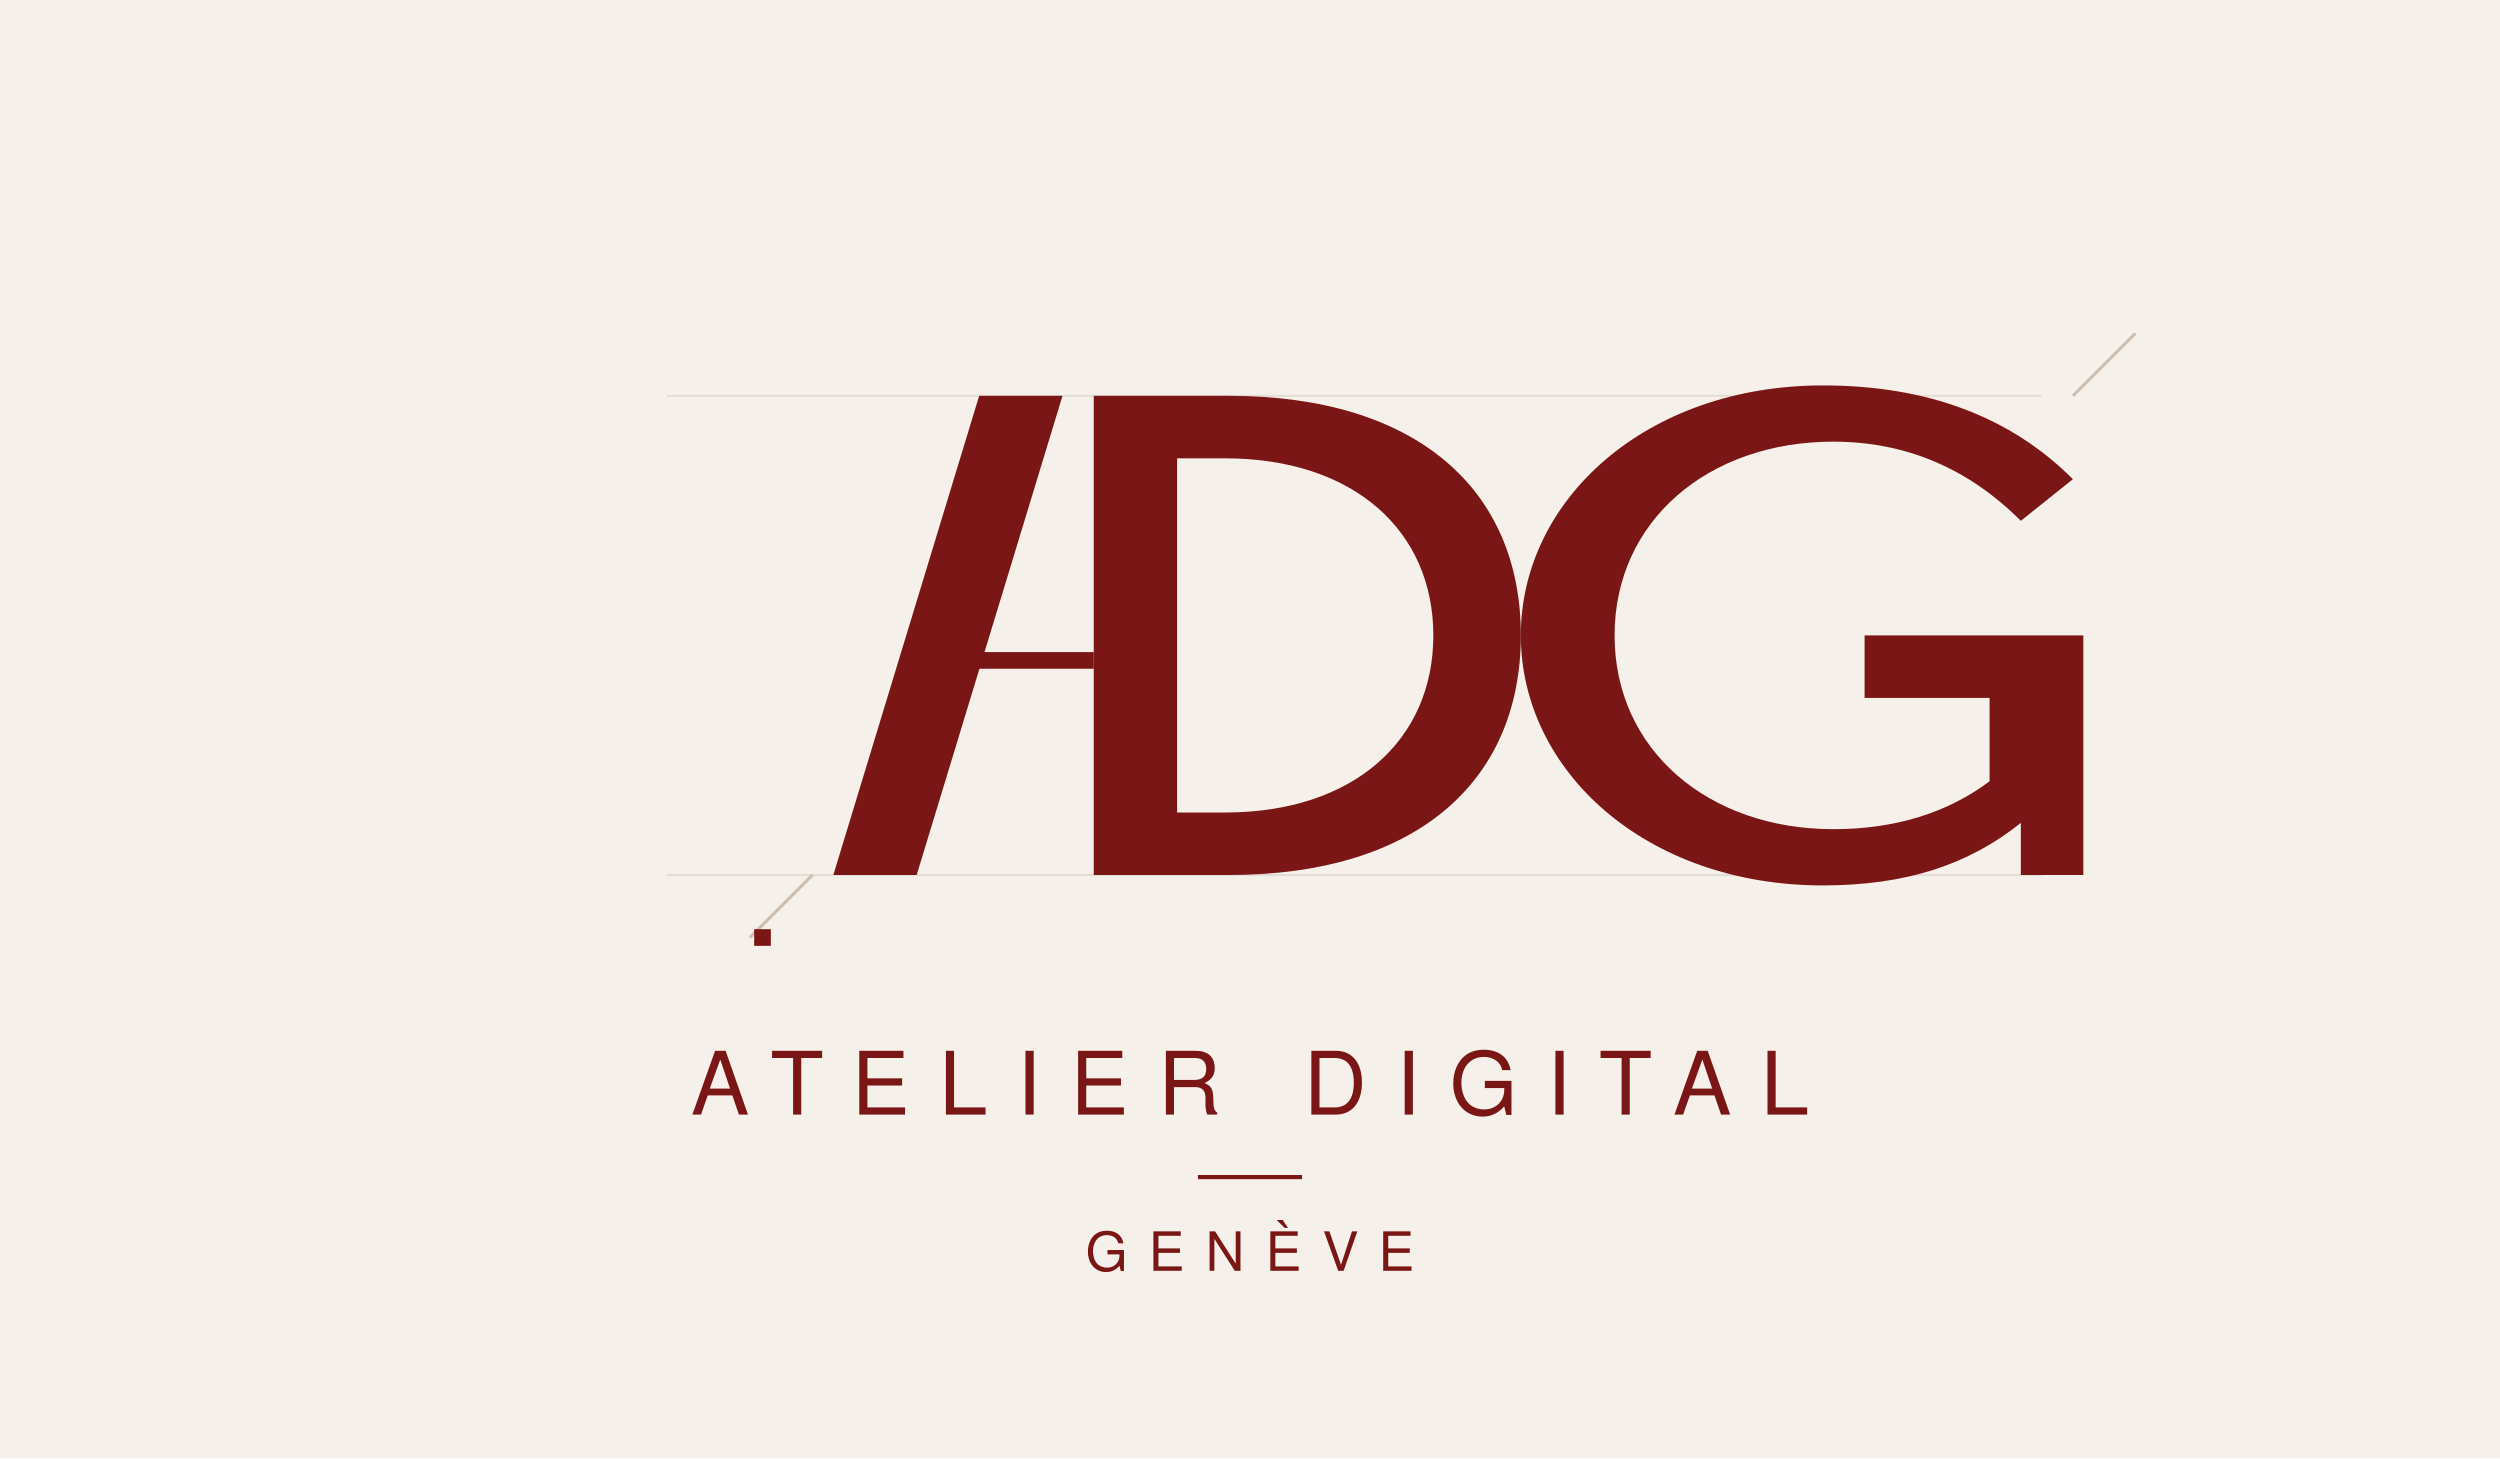
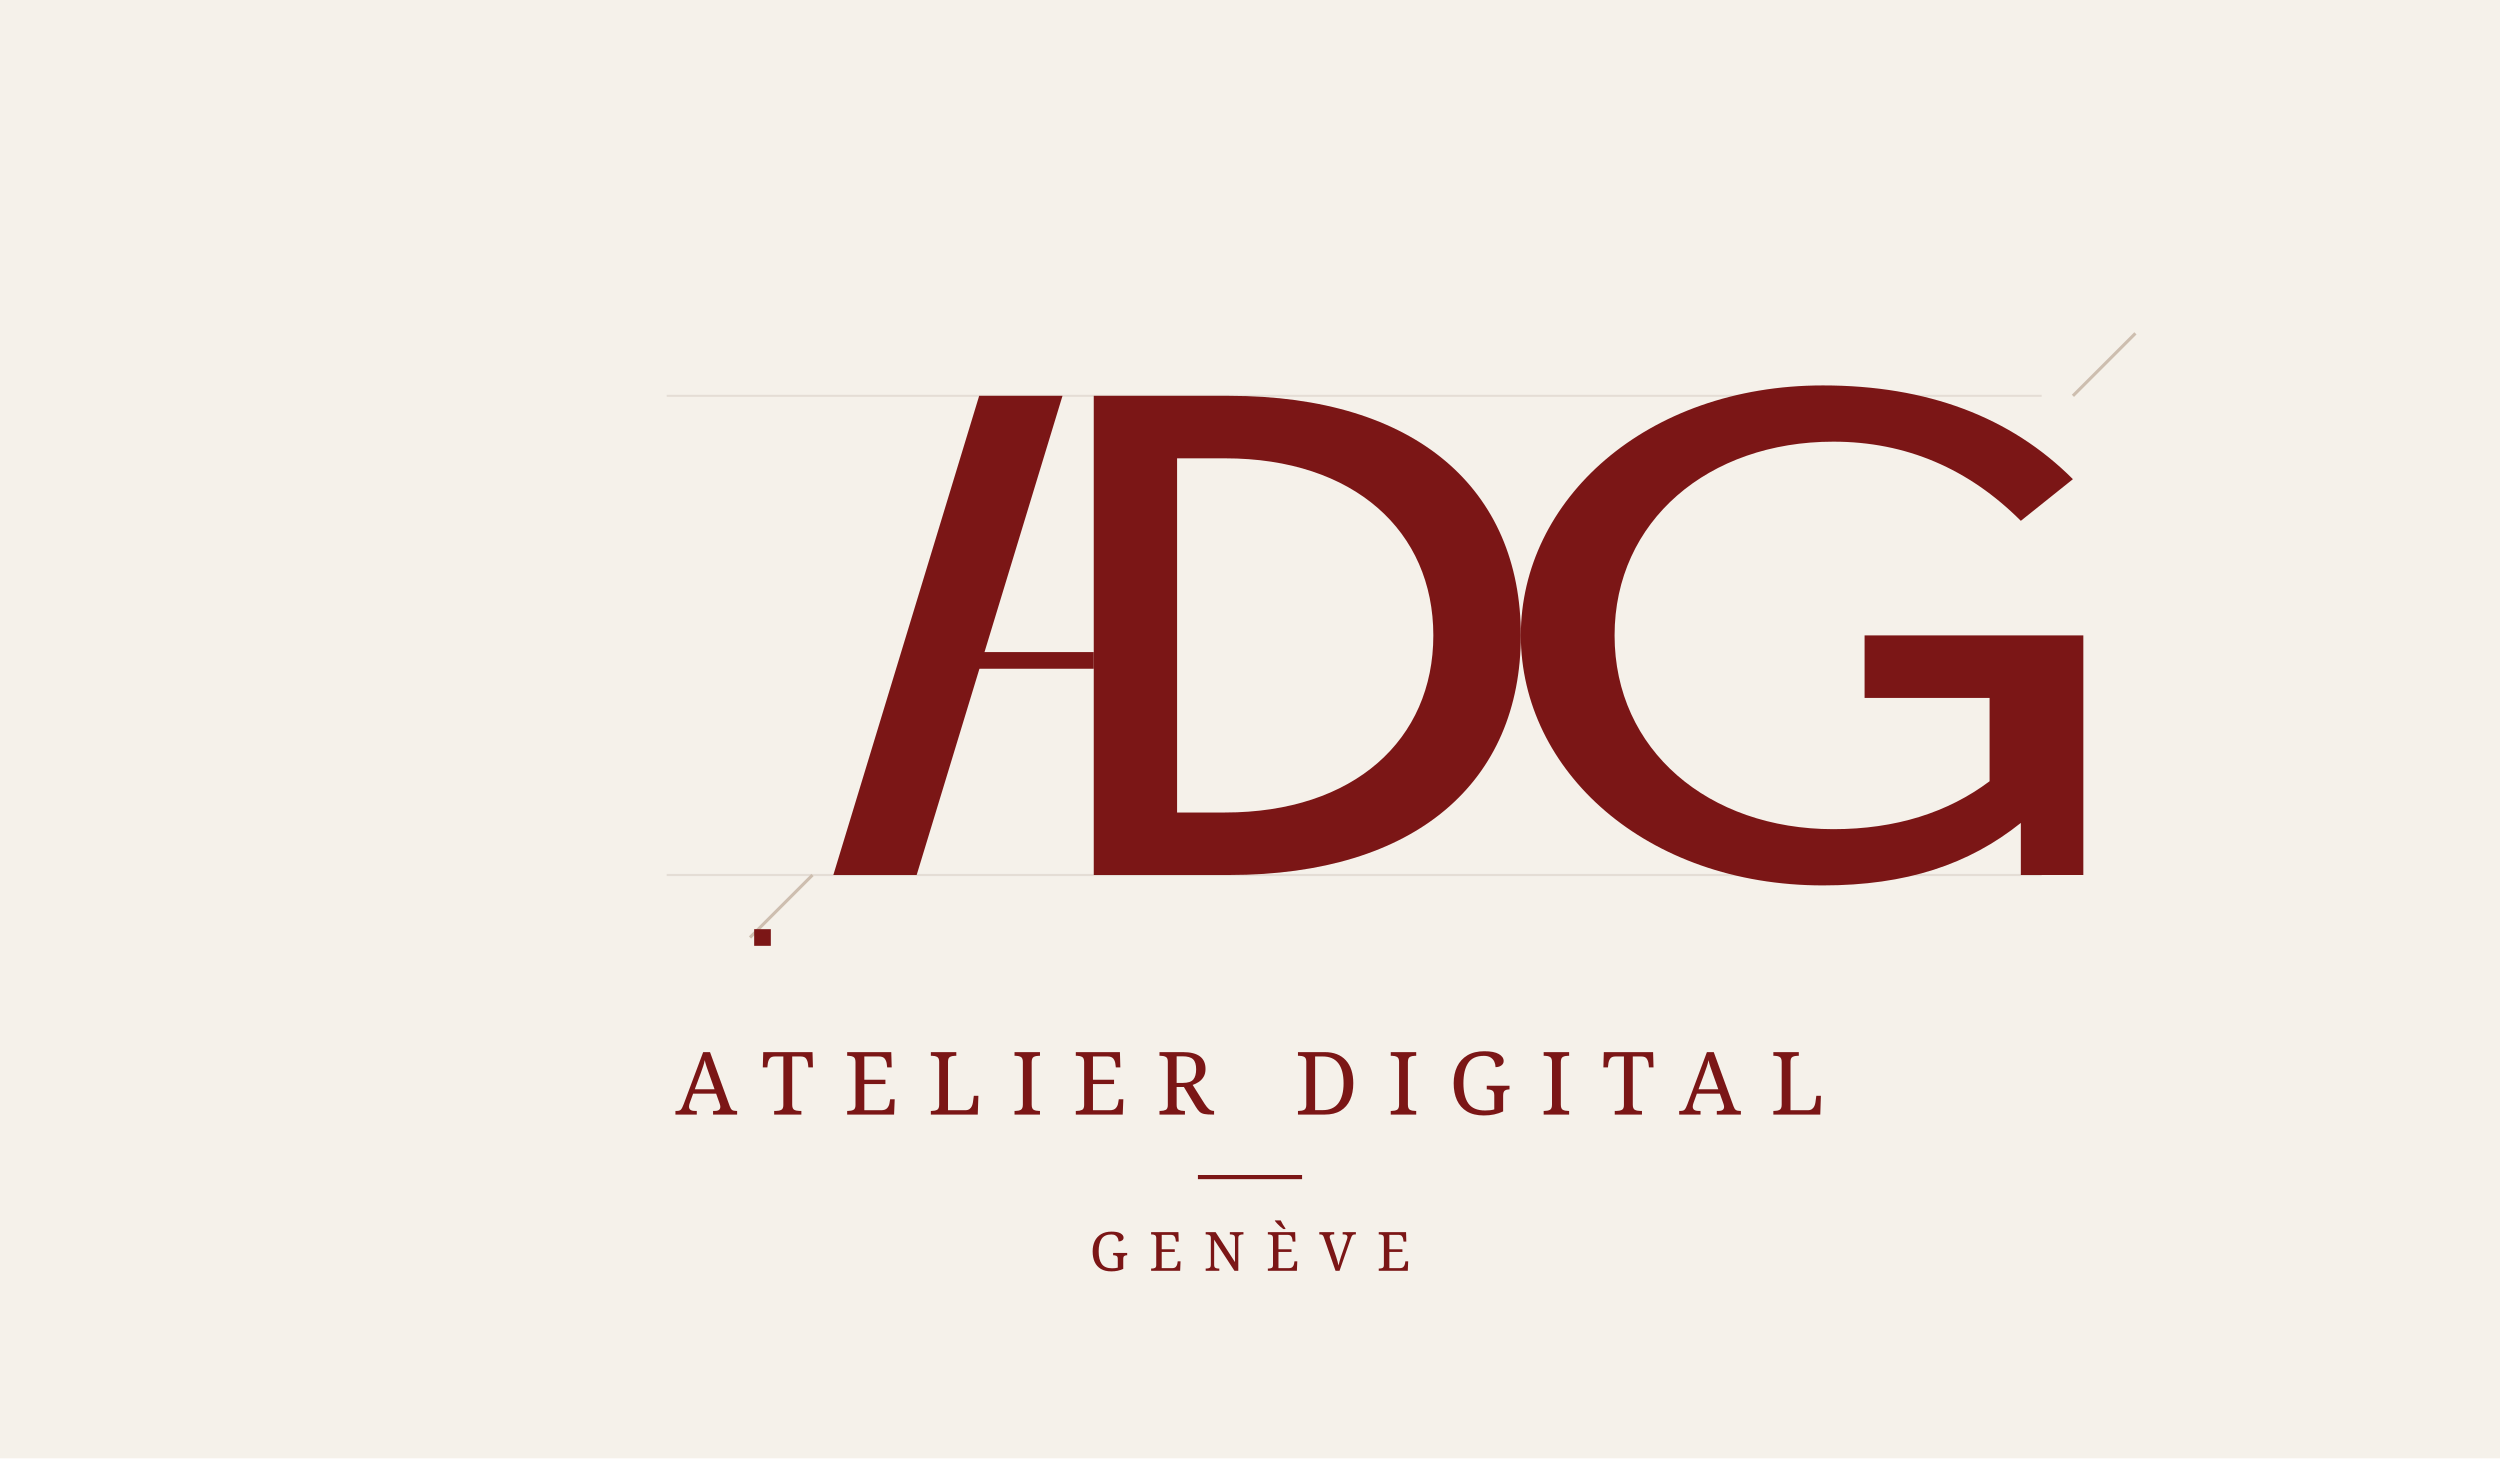
<svg xmlns="http://www.w3.org/2000/svg" width="1200" height="700" viewBox="0 0 1200 700" fill="none">
  <rect width="1200" height="700" fill="#F5F1EA" />
  <g opacity="0.6">
    <line x1="320" y1="190" x2="980" y2="190" stroke="#D9D1C7" stroke-width="1" />
    <line x1="320" y1="420" x2="980" y2="420" stroke="#D9D1C7" stroke-width="1" />
  </g>
  <g fill="#7B1616">
    <path d="M400 420 L470 190 L510 190 L440 420 Z" />
    <rect x="450" y="313" width="75" height="8" fill="#7B1616" />
    <path d="M525 190 H590 C680 190 730 235 730 305 C730 375 680 420 590 420 H525 V190 Z M565 220 V390 H588 C650 390 688 355 688 305 C688 255 650 220 588 220 H565 Z" />
    <g transform="translate(85, 0)">
      <path d="M885 250 C860 225 830 212 795 212 C735 212 690 250 690 305 C690 360 735 398 795 398 C825 398 850 390 870 375 V335 H810 V305 H915 V420 H885 V395 C860 415 830 425 790 425 C705 425 645 370 645 305 C645 240 705 185 790 185 C840 185 880 200 910 230 L885 250 Z" />
    </g>
  </g>
  <line x1="995" y1="190" x2="1025" y2="160" stroke="#CDBEAF" stroke-width="1.5" />
  <line x1="390" y1="420" x2="360" y2="450" stroke="#CDBEAF" stroke-width="1.5" />
  <rect x="362" y="446" width="8" height="8" fill="#7B1616" />
-   <text x="600" y="535" text-anchor="middle" fill="#7B1616" font-size="42" letter-spacing="14" font-family="Helvetica, Arial, sans-serif">ATELIER DIGITAL</text>
+   <text x="600" y="535" text-anchor="middle" fill="#7B1616" font-size="42" letter-spacing="14" font-family="Fraunces, 'Iowan Old Style', Cambria, Georgia, serif" font-weight="500">ATELIER DIGITAL</text>
  <line x1="575" y1="565" x2="625" y2="565" stroke="#7B1616" stroke-width="2" />
-   <text x="600" y="610" text-anchor="middle" fill="#7B1616" font-size="26" letter-spacing="10" font-family="Helvetica, Arial, sans-serif">GENÈVE</text>
+   <text x="600" y="610" text-anchor="middle" fill="#7B1616" font-size="26" letter-spacing="10" font-family="Fraunces, 'Iowan Old Style', Cambria, Georgia, serif" font-weight="500">GENÈVE</text>
</svg>
